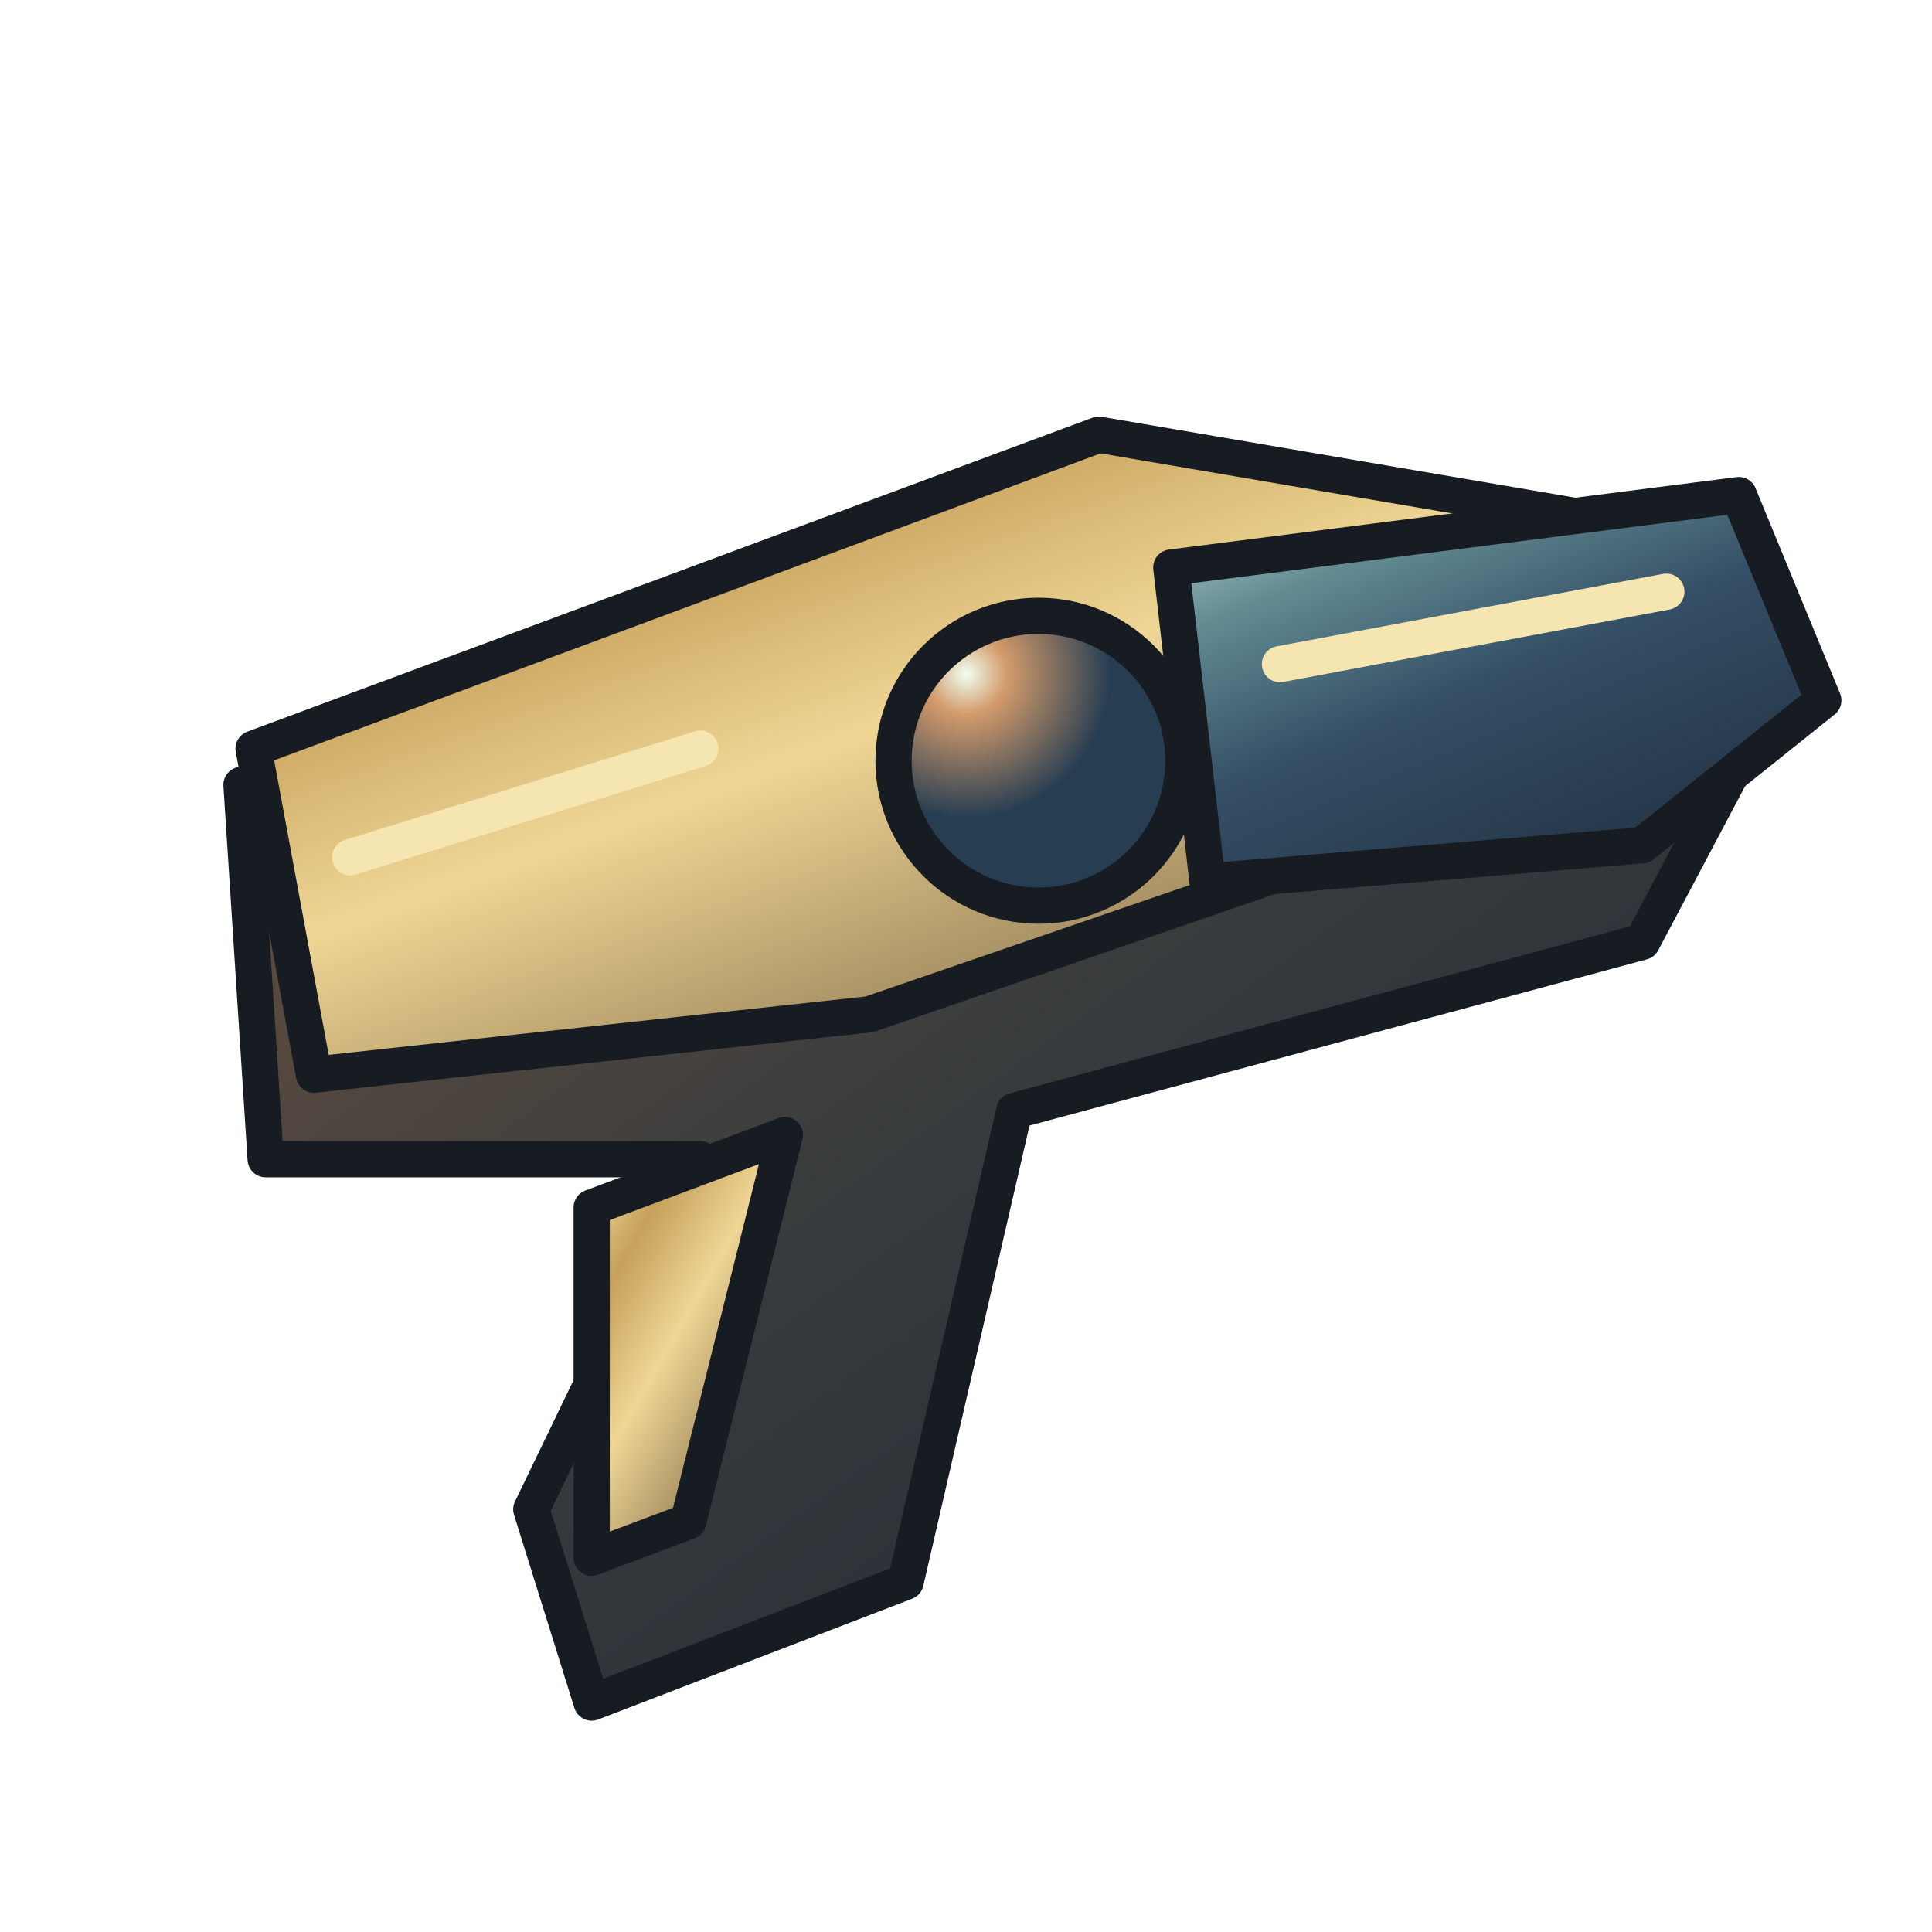
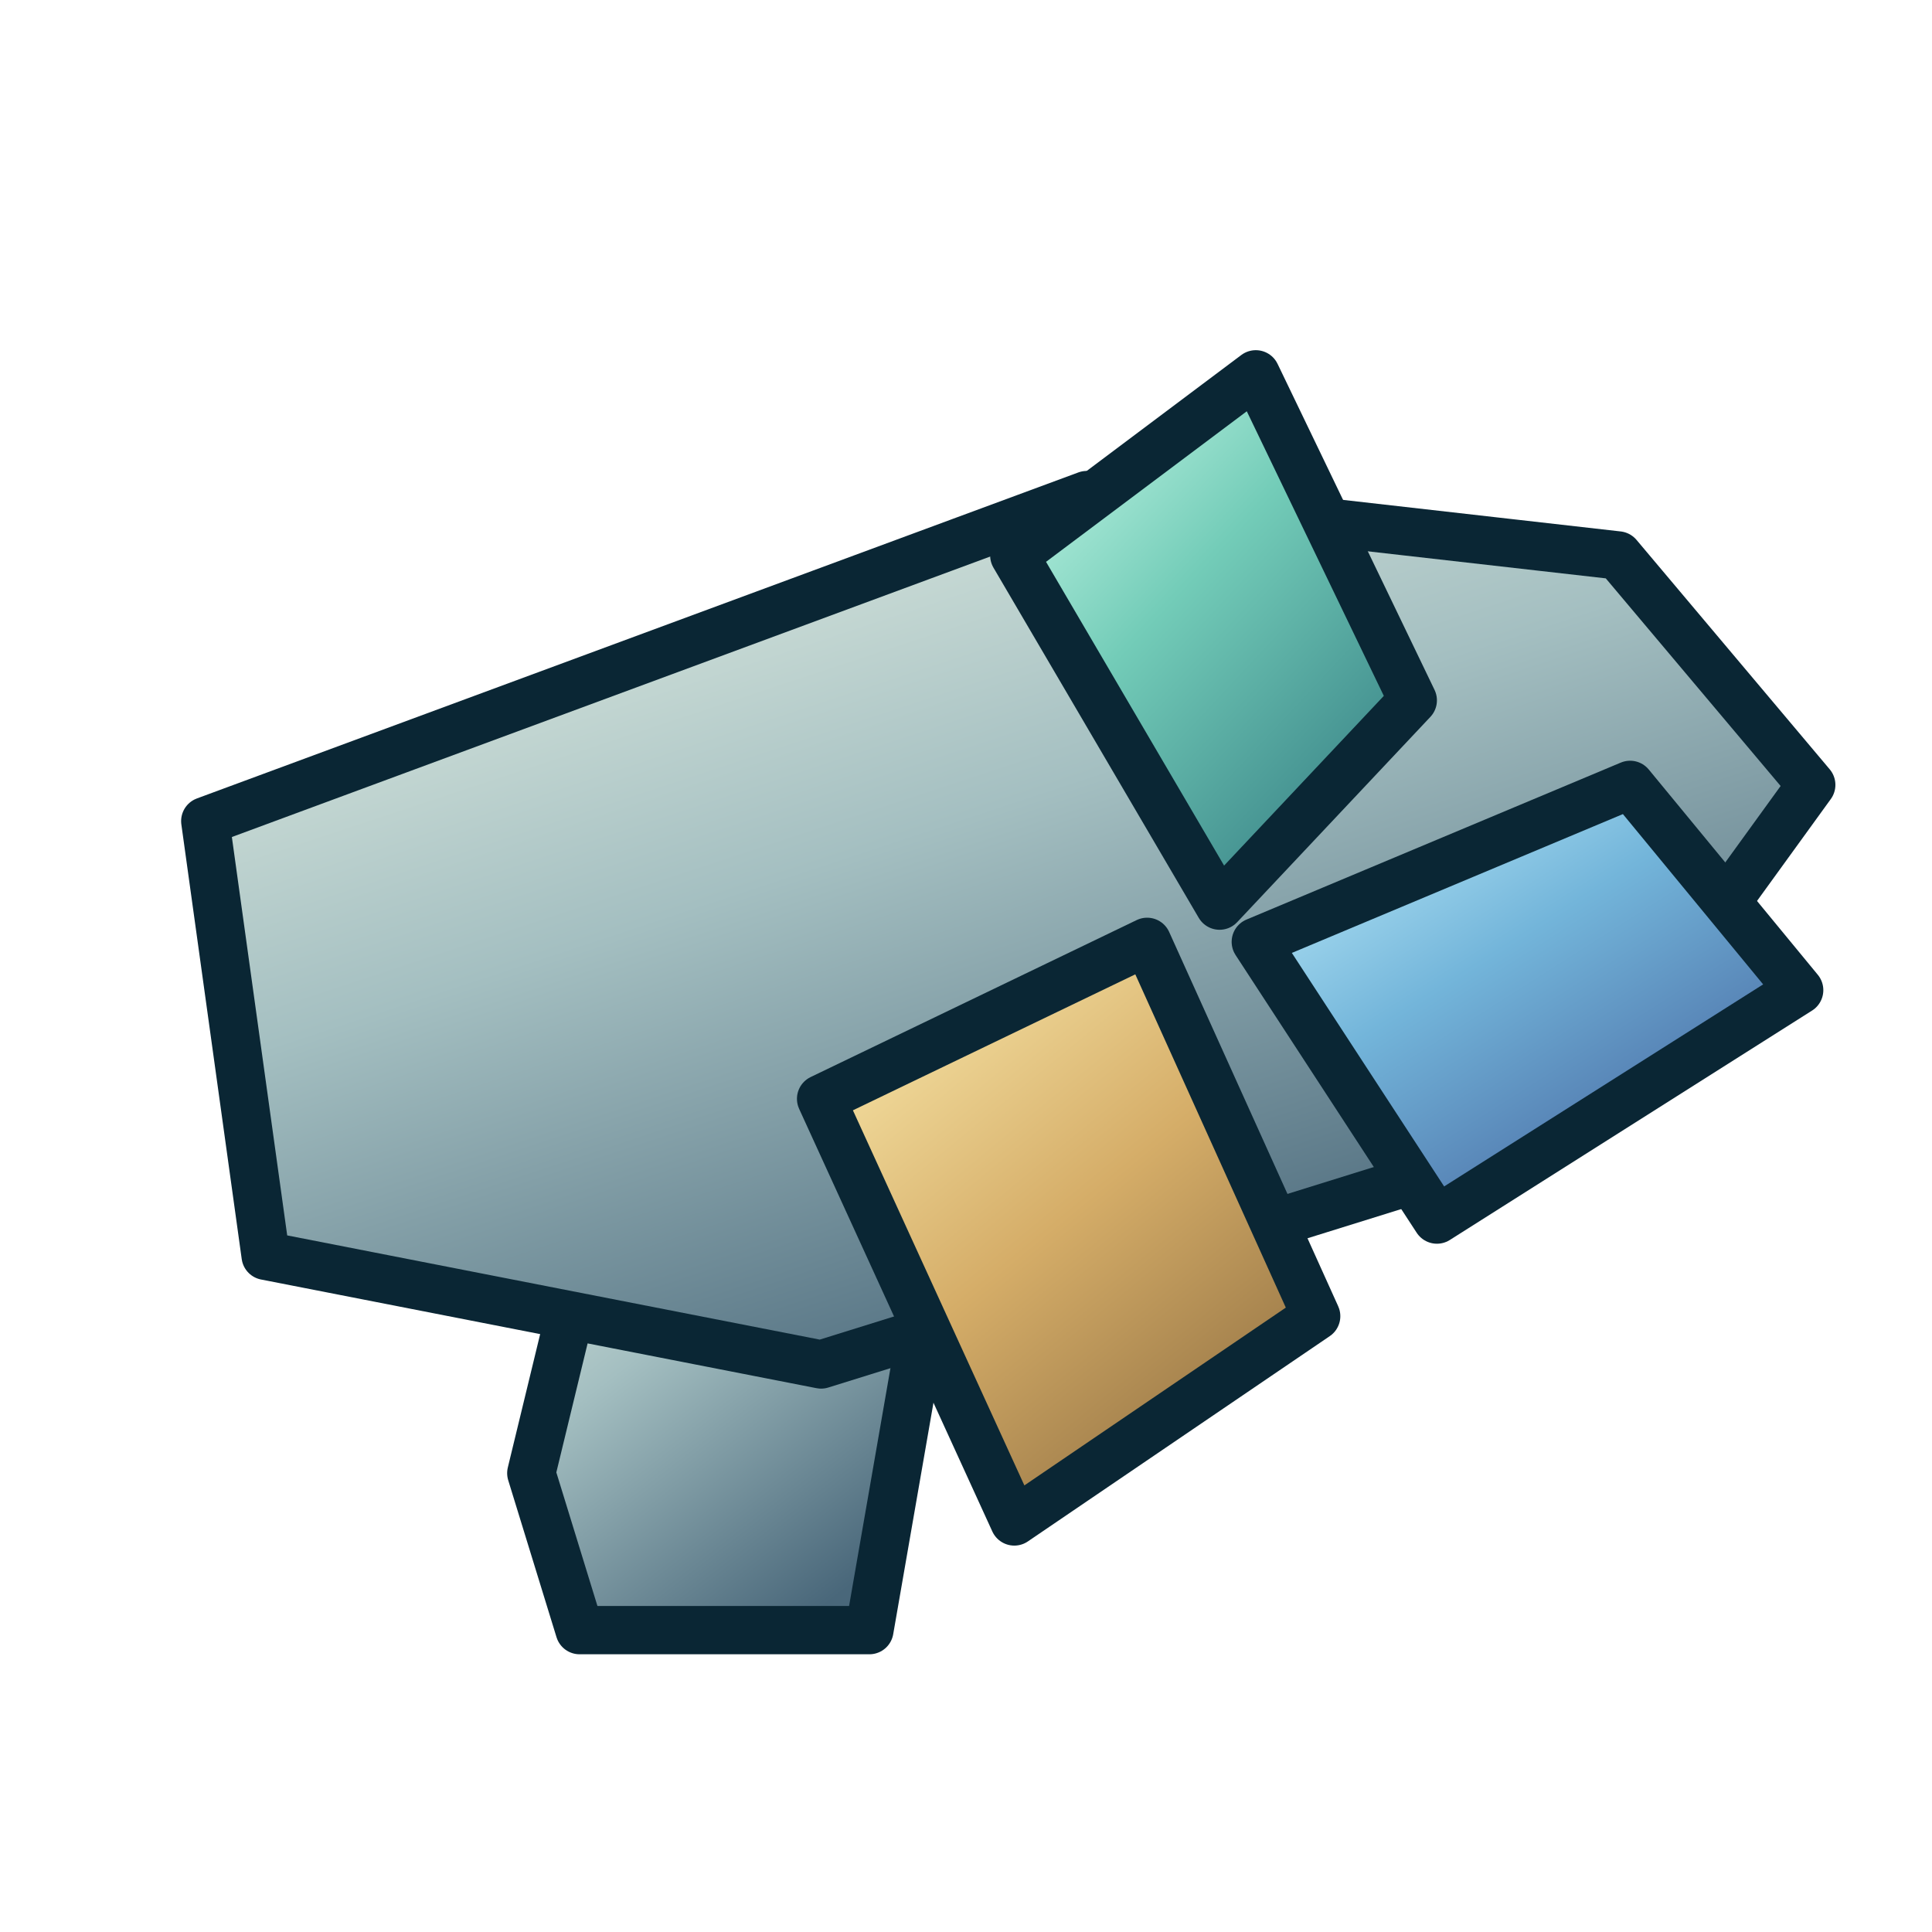
- <svg xmlns="http://www.w3.org/2000/svg" viewBox="0 0 160 160">
+ <svg xmlns="http://www.w3.org/2000/svg" viewBox="0 0 160 160" role="img">
  <defs>
-     <linearGradient id="metal" x2=".8" y2="1">
-       <stop stop-color="#fff0bb" />
-       <stop offset=".26" stop-color="#c6a15b" />
-       <stop offset=".5" stop-color="#efd695" />
-       <stop offset="1" stop-color="#685337" />
+     <linearGradient id="steel" x2=".6" y2="1">
+       <stop stop-color="#edf6e9" />
+       <stop offset=".48" stop-color="#a4bfc1" />
+       <stop offset="1" stop-color="#49677a" />
    </linearGradient>
-     <linearGradient id="leather" x2=".9" y2="1">
-       <stop stop-color="#735541" />
-       <stop offset=".55" stop-color="#343a3d" />
-       <stop offset="1" stop-color="#20262e" />
+     <linearGradient id="mint" x2=".8" y2="1">
+       <stop stop-color="#d2ffee" />
+       <stop offset=".45" stop-color="#73ccb8" />
+       <stop offset="1" stop-color="#347d83" />
    </linearGradient>
-     <linearGradient id="paper" x2=".7" y2="1">
-       <stop stop-color="#f2e4bc" />
-       <stop offset=".5" stop-color="#c6b88f" />
-       <stop offset="1" stop-color="#807960" />
+     <linearGradient id="gold" x2=".7" y2="1">
+       <stop stop-color="#fff1b4" />
+       <stop offset=".55" stop-color="#d5ad68" />
+       <stop offset="1" stop-color="#947344" />
    </linearGradient>
-     <linearGradient id="glass" x2=".7" y2="1">
-       <stop stop-color="#bad3d0" />
-       <stop offset=".25" stop-color="#618b91" />
-       <stop offset=".55" stop-color="#344e65" />
-       <stop offset="1" stop-color="#233344" />
+     <linearGradient id="blue" x2=".8" y2="1">
+       <stop stop-color="#c9f5ff" />
+       <stop offset=".45" stop-color="#73b5da" />
+       <stop offset="1" stop-color="#425e9a" />
    </linearGradient>
-     <radialGradient id="gem" cx=".25" cy=".2">
-       <stop stop-color="#effff2" />
-       <stop offset=".28" stop-color="#d39b6b" />
-       <stop offset="1" stop-color="#263d52" />
-     </radialGradient>
  </defs>
  <g stroke-linejoin="round">
-     <path d="M20 65 89 40 132 47 145 61 136 78 84 92 75 131 49 141 44 125 58 96 22 96Z" fill="url(#leather)" stroke="#171c22" stroke-width="3" stroke-linejoin="round" stroke-linecap="round" />
-     <path d="M21 62 91 36 132 43 136 62 72 84 26 89Z" fill="url(#metal)" stroke="#171c22" stroke-width="3" stroke-linejoin="round" stroke-linecap="round" />
-     <path d="M97 47 144 41 151 58 136 70 100 73Z" fill="url(#glass)" stroke="#171c22" stroke-width="3" stroke-linejoin="round" stroke-linecap="round" />
-     <path d="M49 100 65 94 57 126 49 129Z" fill="url(#metal)" stroke="#171c22" stroke-width="3" stroke-linejoin="round" stroke-linecap="round" />
-     <circle cx="86" cy="63" r="12" fill="url(#gem)" stroke="#171c22" stroke-width="3" />
-     <path d="M29 71 58 62M106 55 138 49" fill="none" stroke="#f5e5b1" stroke-width="3" stroke-linejoin="round" stroke-linecap="round" />
+     <path d="M52 89 80 89 72 135 48 135 44 122Z" fill="url(#steel)" stroke="#0a2634" stroke-width="4" stroke-linecap="round" stroke-linejoin="round" />
+     <path d="M17 68 90 41 134 46 150 65 129 94 68 113 22 104Z" fill="url(#steel)" stroke="#0a2634" stroke-width="4" stroke-linecap="round" stroke-linejoin="round" />
+     <path d="M84 46 104 31 117 58 101 75Z" fill="url(#mint)" stroke="#0a2634" stroke-width="4" stroke-linecap="round" stroke-linejoin="round" />
+     <path d="M104 78 135 65 149 82 119 101Z" fill="url(#blue)" stroke="#0a2634" stroke-width="4" stroke-linecap="round" stroke-linejoin="round" />
+     <path d="M68 91 95 78 109 109 84 126Z" fill="url(#gold)" stroke="#0a2634" stroke-width="4" stroke-linecap="round" stroke-linejoin="round" />
  </g>
</svg>
